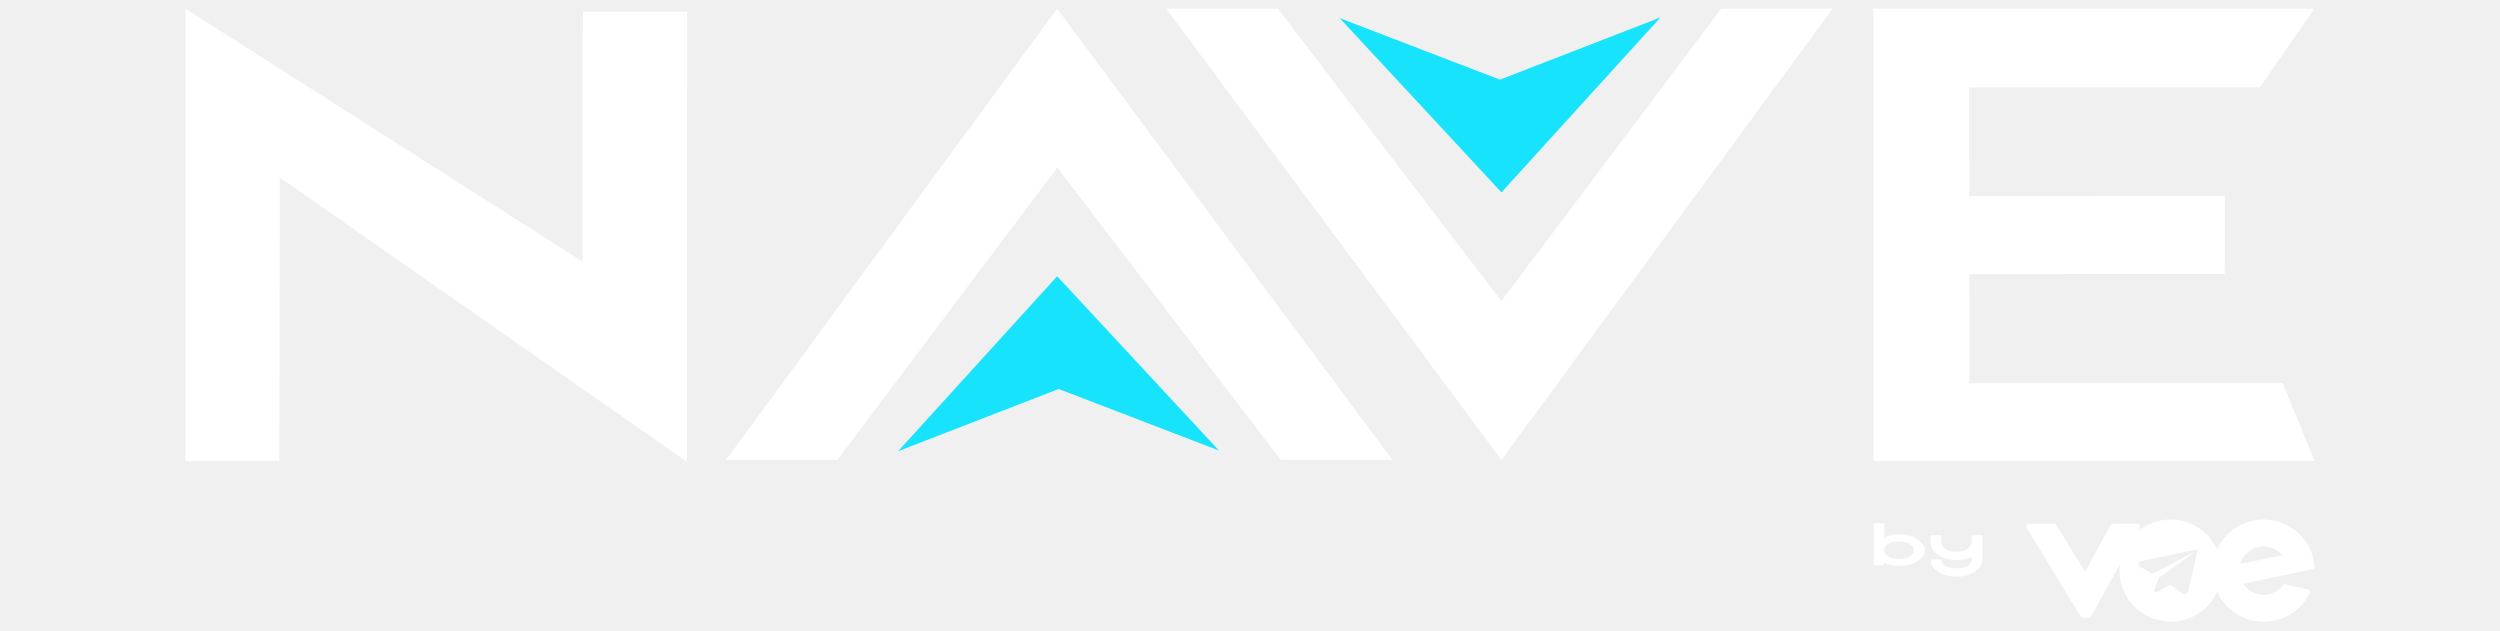
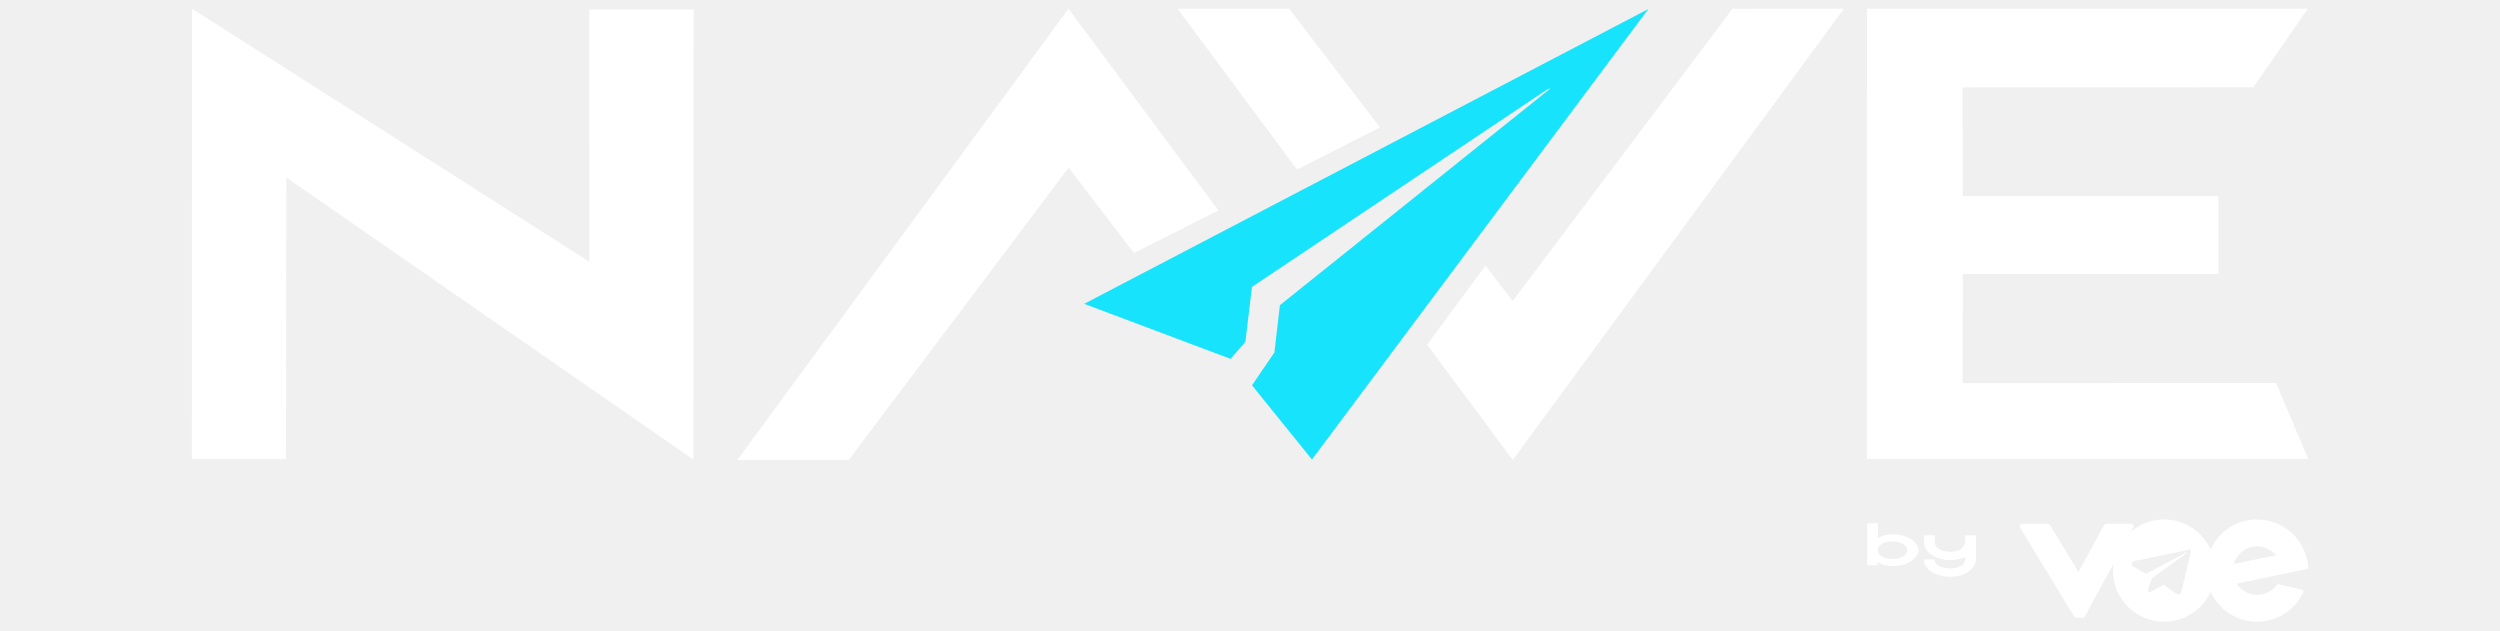
<svg xmlns="http://www.w3.org/2000/svg" id="Layer_1" version="1.1" viewBox="0 0 1150 290">
  <defs>
    <style>
      .st0 {
        fill: #fff;
      }

      .st1 {
        fill: #17e3fd;
      }
    </style>
  </defs>
-   <polygon class="st0" points="1023.39 126.03 905.89 126.07 905.84 176.24 1050.01 176.19 1064.72 212.06 861.79 212.1 861.81 4 1064.58 4.02 1039.54 40.14 905.81 40.18 905.82 90.2 1023.41 90.15 1023.39 126.03" />
-   <polygon class="st0" points="128.71 81.65 128.51 212.09 85.27 212.1 85.33 4 268.05 120.38 268.11 5.36 316.08 5.36 316 212.42 128.71 81.65" />
  <g>
-     <polygon class="st0" points="385.24 211.53 333.98 211.56 486.29 4 640.48 211.54 589.13 211.54 486.35 77.09 385.24 211.53" />
-     <polygon class="st1" points="486.98 178.93 413.12 207.56 486.29 127.07 560.71 207.24 486.98 178.93" />
+     <path class="st0" d="M1051.17,242.83h0c-5.44-3.57-11.8-4.59-17.68-3.37-5.89,1.22-11.31,4.7-14.87,10.14-.66,1.01-1.24,2.06-1.73,3.12-1.14-2.48-2.73-4.81-4.77-6.86-8.74-8.74-22.57-9.18-31.82-1.32l1.02-1.87c.43-.78-.14-1.74-1.03-1.74h-11.37c-.43,0-.82.23-1.03.61l-11.77,21.53-13.15-21.57c-.21-.35-.59-.56-1-.56h-11.71c-.92,0-1.48,1-1,1.78l24.85,40.91c.21.35.59.56,1,.56h2.85c.43,0,.83-.23,1.03-.61l13.2-24.19c-.92,7.01,1.31,14.36,6.68,19.72,9.14,9.14,24.05,9.2,33.25,0,2.05-2.05,3.64-4.38,4.78-6.87,1.78,3.91,4.65,7.38,8.49,9.9,5.42,3.55,11.78,4.58,17.68,3.35,5.88-1.22,11.31-4.69,14.87-10.12.6-.91,1.12-1.85,1.58-2.81.25-.53-.05-1.16-.62-1.29l-10.68-2.52c-.35-.08-.73.04-.94.34-1.63,2.23-4,3.75-6.73,4.32-3.19.66-6.43-.06-9.04-2.04-1.07-.82-1.95-1.8-2.64-2.89l20.42-4.25,5.6-1.17,6.11-1.27c.45-.09.76-.5.73-.95-.5-7.07-4.17-13.82-10.56-18.01ZM1003.5,272.12c-.27,1.13-1.6,1.62-2.53.94l-5.37-3.93c-.17-.12-.4-.14-.59-.03l-5.6,3.17c-.76.43-1.64-.32-1.34-1.14l1.82-4.94c.07-.2.19-.36.36-.48l15.81-11.4c.15-.11,0-.34-.16-.25l-18.44,9.75c-.16.09-.36.09-.52,0l-5.58-3.13c-1.13-.66-.85-2.36.43-2.62h0s25.42-5.21,25.42-5.21c.38-.08.72.27.63.65l-4.34,18.62ZM1027.55,259.43c.29-1.03.73-2.03,1.34-2.97,1.64-2.55,4.17-4.29,7.11-4.9,2.91-.61,5.89-.03,8.4,1.61.97.63,1.8,1.39,2.49,2.24l-19.34,4.02Z" />
+     <polygon class="st0" points="1051.16 242.83 1051.17 242.83 1051.17 242.83 1051.16 242.83" />
  </g>
  <g>
-     <polygon class="st0" points="791.72 4.03 842.98 4 690.66 211.56 536.48 4.02 587.83 4.02 690.61 138.48 791.72 4.03" />
-     <polygon class="st1" points="689.98 36.64 763.84 8 690.67 88.49 616.25 8.33 689.98 36.64" />
+     <path class="st0" d="M863.77,258.58l-.25,1.43h-4.6v-19.29h4.88v6.86c1.76-1.21,4.02-1.82,6.78-1.82,2.15,0,4.14.35,5.96,1.05,1.83.7,3.27,1.61,4.34,2.74s1.6,2.32,1.6,3.57-.53,2.41-1.6,3.53c-1.07,1.12-2.51,2.03-4.34,2.73s-3.82,1.05-5.96,1.05c-2.79,0-5.06-.62-6.81-1.85h0ZM864.73,255.26c.61.62,1.42,1.08,2.45,1.41s2.16.48,3.39.48,2.36-.17,3.39-.5,1.85-.8,2.45-1.41c.61-.61.91-1.32.91-2.15s-.3-1.55-.91-2.16c-.61-.62-1.42-1.08-2.45-1.41-1.03-.32-2.16-.48-3.39-.48s-2.36.16-3.39.48c-1.03.32-1.85.79-2.45,1.41s-.91,1.34-.91,2.16.3,1.55.91,2.16h0Z" />
+     <path class="st0" d="M885.01,246.23h4.96v2.89c0,1.52.68,2.69,2.04,3.48,1.36.8,3.02,1.2,4.99,1.2s3.54-.38,4.82-1.13,2.01-1.94,2.18-3.55v-2.89h4.96v10.41c0,1.87-.58,3.46-1.74,4.77-1.16,1.3-2.65,2.28-4.48,2.93-1.83.65-3.74.98-5.74.98-1.89,0-3.76-.3-5.61-.91-1.85-.61-3.37-1.52-4.57-2.73-1.2-1.21-1.8-2.66-1.8-4.35h4.96c0,1.01.37,1.82,1.1,2.44s1.64,1.05,2.71,1.31,2.14.39,3.21.39c1.65,0,3.19-.3,4.61-.91,1.42-.61,2.22-1.68,2.38-3.22v-1.13c-.97.44-2.07.79-3.28,1.05-1.21.26-2.45.39-3.72.39-1.75,0-3.54-.31-5.4-.92-1.86-.62-3.42-1.56-4.68-2.84-1.27-1.28-1.9-2.85-1.9-4.73v-2.92h0Z" />
  </g>
  <g>
-     <polygon class="st0" points="1054.16 242.82 1054.17 242.83 1054.17 242.82 1054.16 242.82" />
-     <path class="st0" d="M1054.17,242.83h0c-5.44-3.57-11.8-4.59-17.68-3.37-5.89,1.22-11.31,4.7-14.87,10.14-.66,1.01-1.24,2.06-1.73,3.12-1.14-2.48-2.73-4.81-4.77-6.86-8.74-8.74-22.57-9.18-31.82-1.32l1.02-1.87c.43-.78-.14-1.74-1.03-1.74h-11.37c-.43,0-.82.23-1.03.61l-11.77,21.53-13.15-21.57c-.21-.35-.59-.56-1-.56h-11.71c-.92,0-1.48,1-1,1.78l24.85,40.91c.21.35.59.56,1,.56h2.85c.43,0,.83-.23,1.03-.61l13.2-24.19c-.92,7.01,1.31,14.36,6.68,19.72,9.14,9.14,24.05,9.2,33.25,0,2.05-2.05,3.64-4.38,4.78-6.87,1.78,3.91,4.65,7.38,8.49,9.9,5.42,3.55,11.78,4.58,17.68,3.35,5.88-1.22,11.31-4.69,14.87-10.12.6-.91,1.12-1.85,1.58-2.81.25-.53-.05-1.16-.62-1.29l-10.68-2.52c-.35-.08-.73.04-.94.34-1.63,2.23-4,3.75-6.73,4.32-3.19.66-6.43-.06-9.04-2.04-1.07-.82-1.95-1.8-2.64-2.89l20.42-4.25,5.6-1.17,6.11-1.27c.45-.09.76-.5.73-.95-.5-7.07-4.17-13.82-10.56-18.01ZM1006.5,272.11c-.27,1.13-1.6,1.62-2.53.94l-5.37-3.93c-.17-.12-.4-.14-.59-.03l-5.6,3.17c-.76.43-1.64-.32-1.34-1.14l1.82-4.94c.07-.2.19-.36.36-.48l15.81-11.4c.15-.11,0-.34-.16-.25l-18.44,9.75c-.16.09-.36.09-.52,0l-5.58-3.13c-1.13-.66-.85-2.36.43-2.62h0s25.42-5.21,25.42-5.21c.38-.08.72.27.63.65l-4.34,18.62ZM1030.55,259.42c.29-1.03.73-2.03,1.34-2.97,1.64-2.55,4.17-4.29,7.11-4.9,2.91-.61,5.89-.03,8.4,1.61.97.63,1.8,1.39,2.49,2.24l-19.34,4.02Z" />
-   </g>
-   <g>
-     <path class="st0" d="M866.77,258.57l-.25,1.43h-4.6v-19.29h4.88v6.86c1.76-1.21,4.02-1.82,6.78-1.82,2.15,0,4.14.35,5.96,1.05,1.83.7,3.27,1.61,4.34,2.74s1.6,2.32,1.6,3.57-.53,2.41-1.6,3.53c-1.07,1.12-2.51,2.03-4.34,2.73s-3.82,1.05-5.96,1.05c-2.79,0-5.06-.62-6.81-1.85h0ZM867.73,255.25c.61.62,1.42,1.08,2.45,1.41s2.16.48,3.39.48,2.36-.17,3.39-.5,1.85-.8,2.45-1.41c.61-.61.91-1.32.91-2.15s-.3-1.55-.91-2.16c-.61-.62-1.42-1.08-2.45-1.41-1.03-.32-2.16-.48-3.39-.48s-2.36.16-3.39.48c-1.03.32-1.85.79-2.45,1.41s-.91,1.34-.91,2.16.3,1.55.91,2.16h0Z" />
-     <path class="st0" d="M888.01,246.22h4.96v2.89c0,1.52.68,2.69,2.04,3.48,1.36.8,3.02,1.2,4.99,1.2s3.54-.38,4.82-1.13,2.01-1.94,2.18-3.55v-2.89h4.96v10.41c0,1.87-.58,3.46-1.74,4.77-1.16,1.3-2.65,2.28-4.48,2.93-1.83.65-3.74.98-5.74.98-1.89,0-3.76-.3-5.61-.91-1.85-.61-3.37-1.52-4.57-2.73-1.2-1.21-1.8-2.66-1.8-4.35h4.96c0,1.01.37,1.82,1.1,2.44s1.64,1.05,2.71,1.31,2.14.39,3.21.39c1.65,0,3.19-.3,4.61-.91,1.42-.61,2.22-1.68,2.38-3.22v-1.13c-.97.44-2.07.79-3.28,1.05-1.21.26-2.45.39-3.72.39-1.75,0-3.54-.31-5.4-.92-1.86-.62-3.42-1.56-4.68-2.84-1.27-1.28-1.9-2.85-1.9-4.73v-2.92h0Z" />
+     <polygon class="st0" points="1020.39 126.04 902.89 126.08 902.84 176.25 1047.01 176.2 1061.72 211.07 858.79 211.11 858.81 4.01 1061.58 4.03 1036.54 40.15 902.81 40.19 902.82 90.21 1020.41 90.16 1020.39 126.04" />
+     <polygon class="st0" points="131.71 81.66 131.51 211.1 88.27 211.11 88.33 4.01 271.05 120.39 271.11 4.37 319.08 4.37 319 211.43 131.71 81.66" />
+     <path class="st1" d="M711.87,41.02l1.36-.36-124.48,99.72-2.52,21.75-10.31,15.12,27.58,34.13L758.27,4.13l-259.56,135.63,67.37,25.32,6.8-7.87,3.03-25.24,135.97-90.94Z" />
+     <polyline class="st0" points="521.62 116.41 491.57 77.1 390.46 211.54 339.2 211.57 491.51 4.01 560.45 96.8" />
+     <polyline class="st0" points="683.36 122.17 695.83 138.49 796.94 4.04 848.2 4.01 695.88 211.57 656.48 158.53" />
+     <polyline class="st0" points="596.62 77.96 541.7 4.03 593.05 4.03 634.79 58.64" />
  </g>
</svg>
